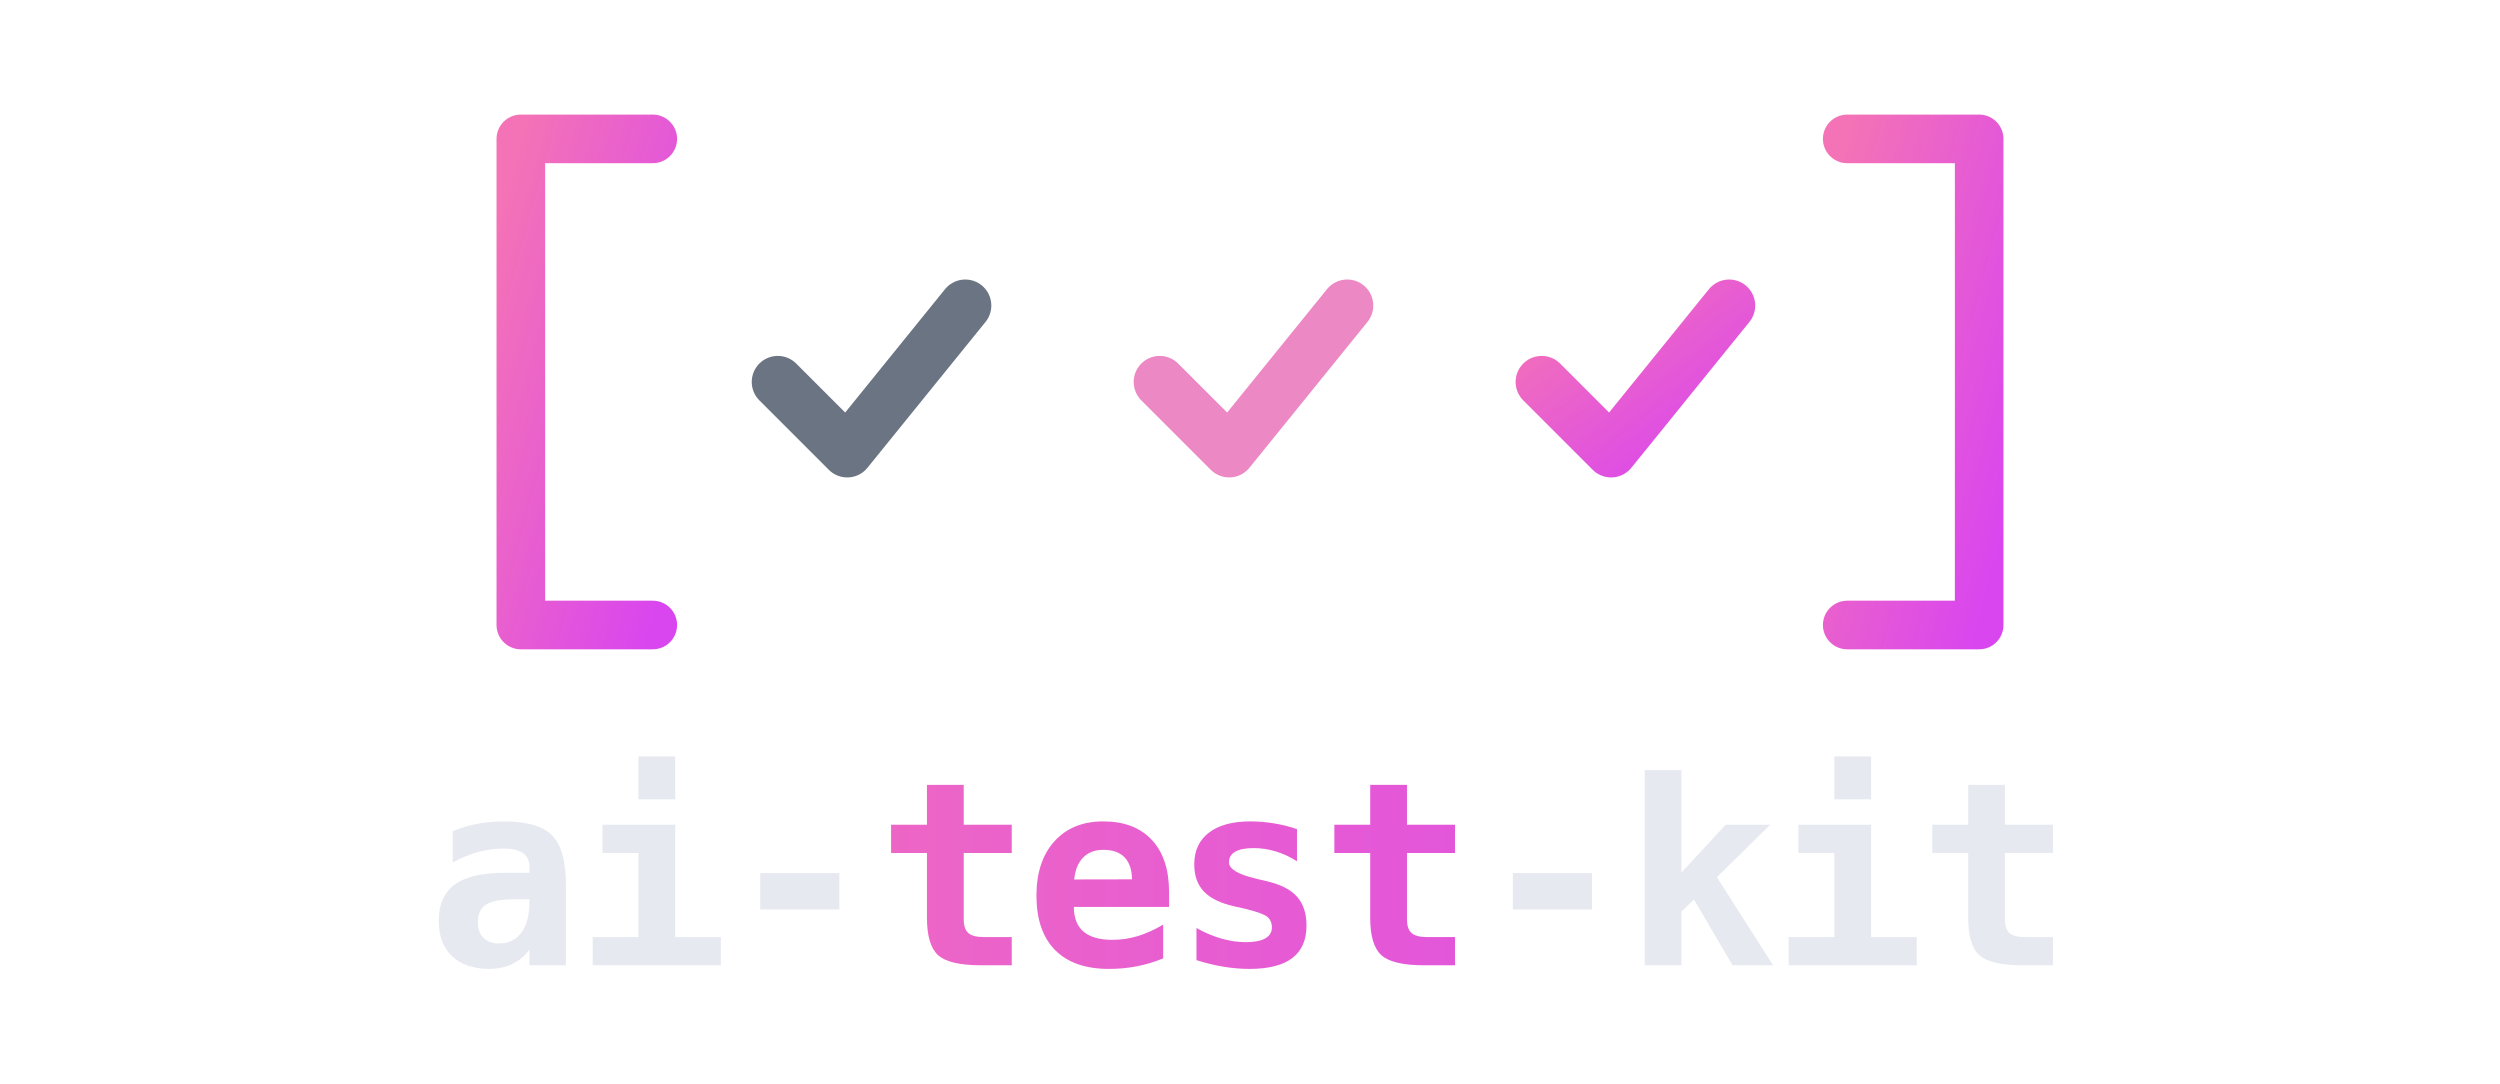
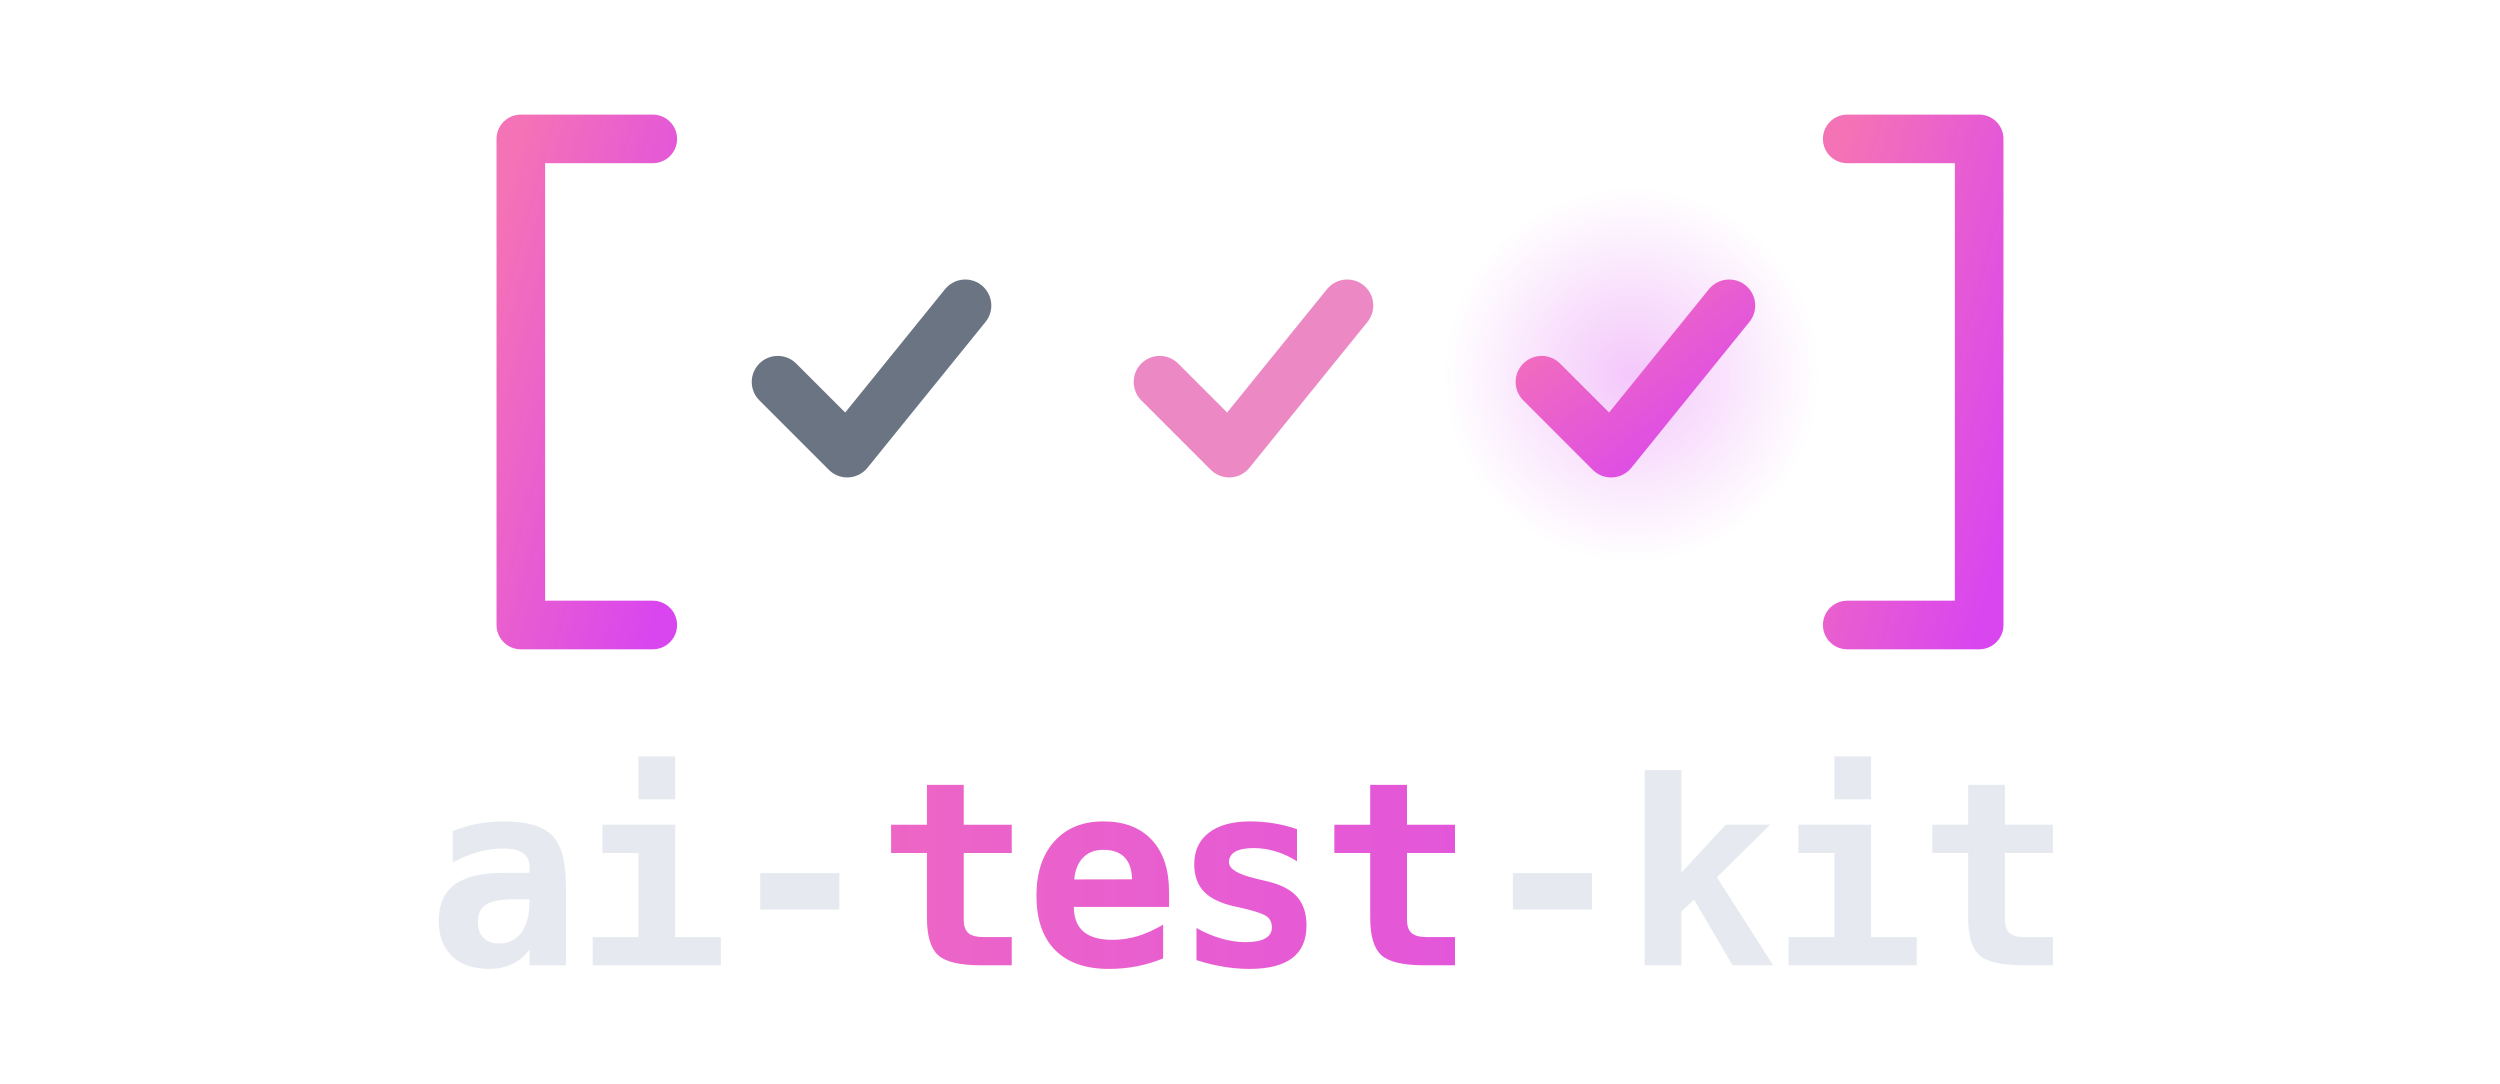
<svg xmlns="http://www.w3.org/2000/svg" width="720" height="312" viewBox="0 0 720 312">
  <defs>
    <linearGradient id="acc" x1="0" y1="0" x2="1" y2="1">
      <stop offset="0" stop-color="#f472b6" />
      <stop offset="1" stop-color="#d946ef" />
    </linearGradient>
    <linearGradient id="accText" x1="0" y1="0" x2="1" y2="0">
      <stop offset="0" stop-color="#f472b6" />
      <stop offset="1" stop-color="#d946ef" />
    </linearGradient>
+     <radialGradient id="halo" cx="0.5" cy="0.5" r="0.5">
+       <stop offset="0" stop-color="#d946ef" stop-opacity="0.30" />
+       <stop offset="1" stop-color="#d946ef" stop-opacity="0" />
+     </radialGradient>
  </defs>
  <path d="M188 40 L150 40 L150 180 L188 180" fill="none" stroke="url(#acc)" stroke-width="14" stroke-linecap="round" stroke-linejoin="round" />
  <path d="M532 40 L570 40 L570 180 L532 180" fill="none" stroke="url(#acc)" stroke-width="14" stroke-linecap="round" stroke-linejoin="round" />
  <path d="M224 110 L244 130 L278 88" fill="none" stroke="#6b7482" stroke-width="15" stroke-linecap="round" stroke-linejoin="round" />
  <path d="M334 110 L354 130 L388 88" fill="none" stroke="#ec88c4" stroke-width="15" stroke-linecap="round" stroke-linejoin="round" />
+   <circle cx="470" cy="108" r="54" fill="url(#halo)" />
  <path d="M444 110 L464 130 L498 88" fill="none" stroke="url(#acc)" stroke-width="15" stroke-linecap="round" stroke-linejoin="round" />
  <text x="360" y="278" text-anchor="middle" font-family="'JetBrains Mono', monospace" font-weight="700" font-size="74" letter-spacing="-2" fill="#e6eaf0">ai-<tspan fill="url(#accText)">test</tspan>-kit</text>
</svg>
